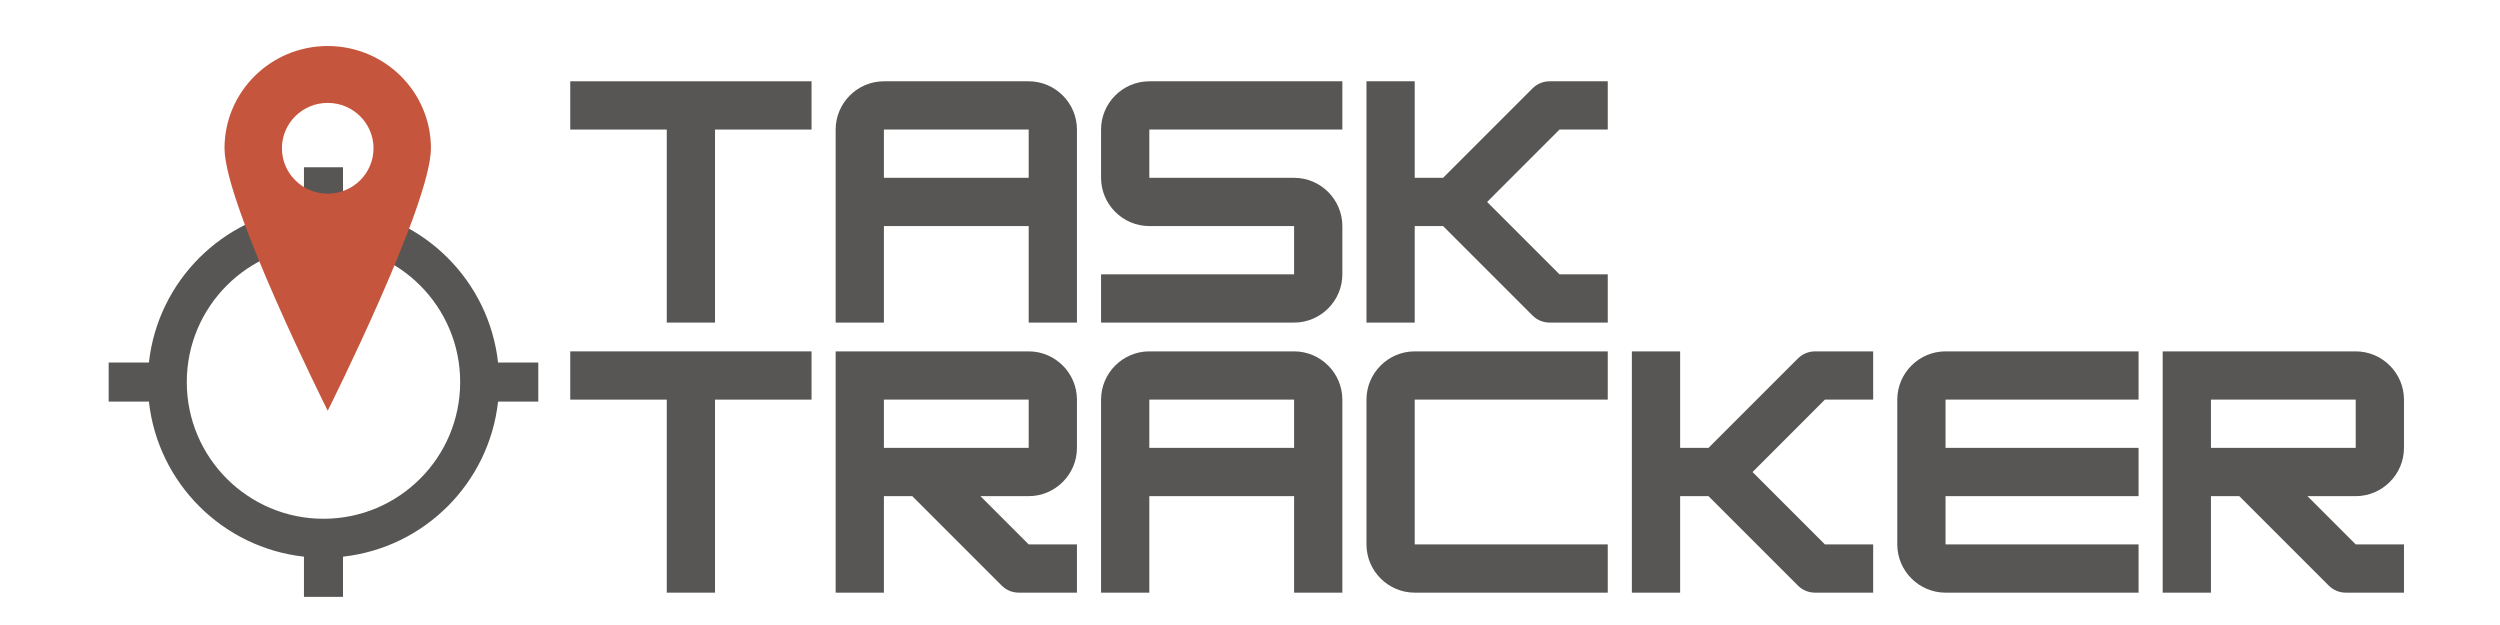
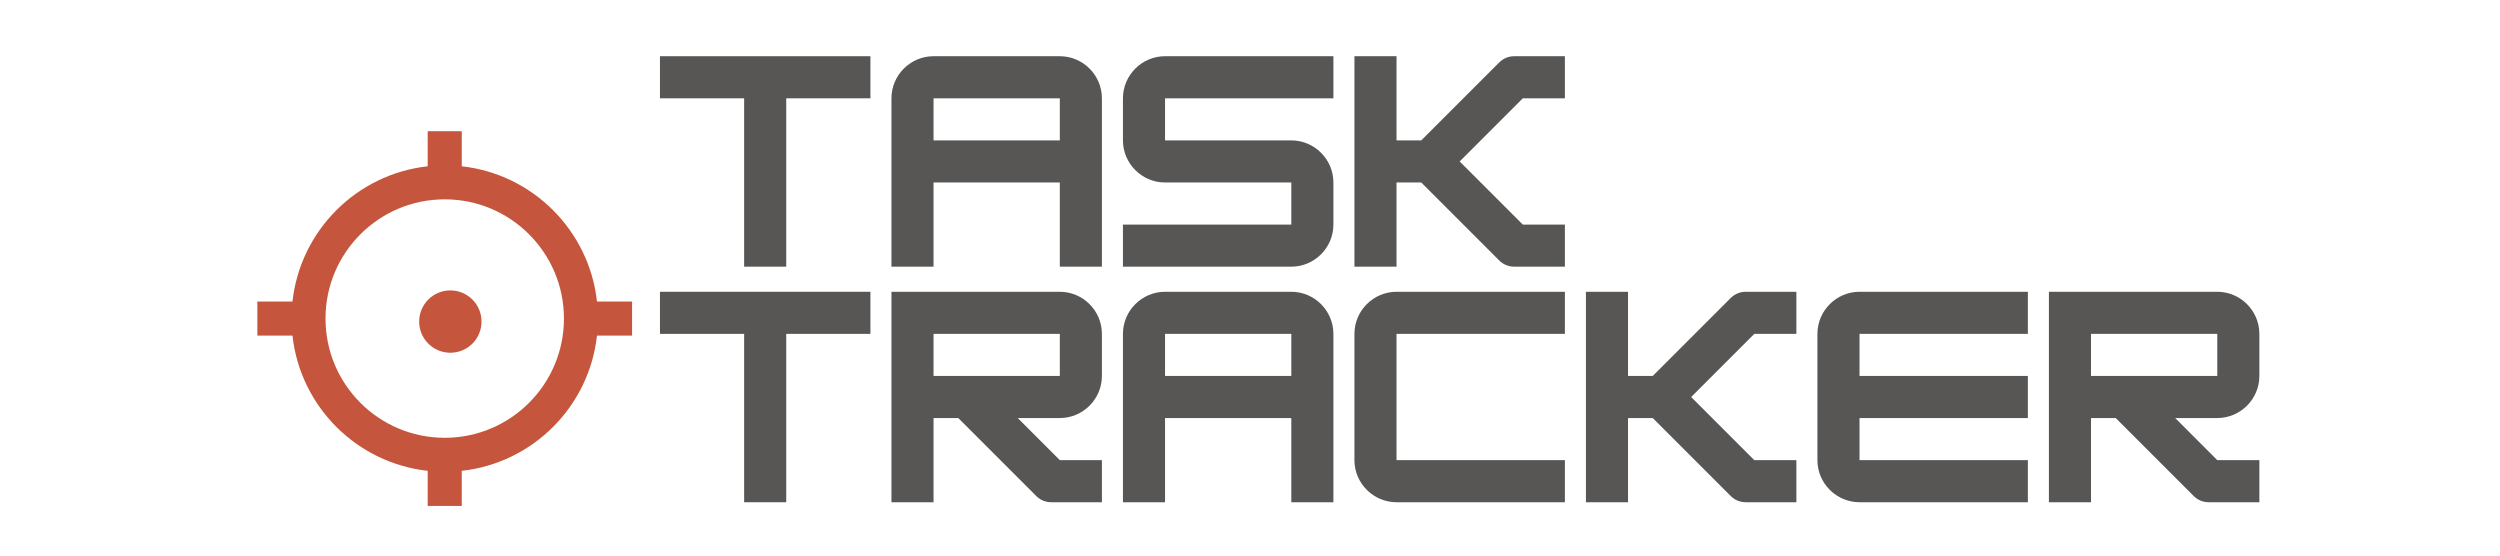
- <svg xmlns="http://www.w3.org/2000/svg" width="800" zoomAndPan="magnify" viewBox="0 0 600 150" height="200" preserveAspectRatio="xMidYMid meet" version="1.0">
+ <svg xmlns="http://www.w3.org/2000/svg" width="900" zoomAndPan="magnify" viewBox="0 0 675 150" height="200" preserveAspectRatio="xMidYMid meet" version="1.0">
  <defs>
    <g />
-     <clipPath id="2b370a6fc4">
-       <path d="M 53.883 11 L 103.449 11 L 103.449 98.66 L 53.883 98.66 Z M 53.883 11 " clip-rule="nonzero" />
+     <clipPath id="78e1685b0f">
+       <path d="M 113.176 78.406 L 130.012 78.406 L 130.012 95.242 L 113.176 95.242 Z M 113.176 78.406 " clip-rule="nonzero" />
    </clipPath>
  </defs>
-   <path fill="#575655" d="M 119.535 87.012 C 117.379 67.469 101.863 51.957 82.32 49.801 L 82.32 40.148 L 72.949 40.148 L 72.949 49.801 C 53.406 51.957 37.895 67.469 35.738 87.012 L 26.082 87.012 L 26.082 96.387 L 35.738 96.387 C 37.895 115.93 53.406 131.441 72.949 133.598 L 72.949 143.25 L 82.32 143.25 L 82.32 133.598 C 101.863 131.441 117.379 115.93 119.535 96.387 L 129.188 96.387 L 129.188 87.012 Z M 77.637 124.504 C 59.523 124.504 44.828 109.812 44.828 91.699 C 44.828 73.586 59.523 58.895 77.637 58.895 C 95.75 58.895 110.441 73.586 110.441 91.699 C 110.441 109.812 95.75 124.504 77.637 124.504 Z M 77.637 124.504 " fill-opacity="1" fill-rule="nonzero" />
+   <path fill="#c5553c" d="M 161.188 81.414 C 159.07 62.234 143.852 47.016 124.676 44.898 L 124.676 35.426 L 115.477 35.426 L 115.477 44.898 C 96.301 47.016 81.078 62.234 78.965 81.414 L 69.488 81.414 L 69.488 90.609 L 78.965 90.609 C 81.078 109.785 96.301 125.008 115.477 127.125 L 115.477 136.598 L 124.676 136.598 L 124.676 127.125 C 143.852 125.008 159.07 109.785 161.188 90.609 L 170.66 90.609 L 170.66 81.414 Z M 120.074 118.203 C 102.301 118.203 87.887 103.785 87.887 86.012 C 87.887 68.238 102.301 53.82 120.074 53.82 C 137.848 53.82 152.266 68.238 152.266 86.012 C 152.266 103.785 137.848 118.203 120.074 118.203 Z M 120.074 118.203 " fill-opacity="1" fill-rule="nonzero" />
  <g fill="#575655" fill-opacity="1">
-     <g transform="translate(133.9649, 77.42067)">
+     <g transform="translate(175.3485, 72.00091)">
      <g>
-         <path d="M 60.805 -57.91 L 2.895 -57.91 L 2.895 -46.328 L 26.059 -46.328 L 26.059 0 L 37.641 0 L 37.641 -46.328 L 60.805 -46.328 Z M 60.805 -57.91 " />
+         <path d="M 59.664 -56.824 L 2.84 -56.824 L 2.84 -45.457 L 25.57 -45.457 L 25.57 0 L 36.934 0 L 36.934 -45.457 L 59.664 -45.457 Z M 59.664 -56.824 " />
      </g>
    </g>
  </g>
  <g fill="#575655" fill-opacity="1">
-     <g transform="translate(197.6624, 77.42067)">
+     <g transform="translate(237.8511, 72.00091)">
      <g>
-         <path d="M 14.477 -57.91 C 8.105 -57.91 2.895 -52.695 2.895 -46.328 L 2.895 0 L 14.477 0 L 14.477 -23.164 L 49.223 -23.164 L 49.223 0 L 60.805 0 L 60.805 -46.328 C 60.805 -52.695 55.594 -57.91 49.223 -57.91 Z M 14.477 -46.328 L 49.223 -46.328 L 49.223 -34.746 L 14.477 -34.746 Z M 14.477 -46.328 " />
+         <path d="M 14.207 -56.824 C 7.957 -56.824 2.84 -51.707 2.84 -45.457 L 2.84 0 L 14.207 0 L 14.207 -22.73 L 48.301 -22.73 L 48.301 0 L 59.664 0 L 59.664 -45.457 C 59.664 -51.707 54.551 -56.824 48.301 -56.824 Z M 14.207 -45.457 L 48.301 -45.457 L 48.301 -34.094 L 14.207 -34.094 Z M 14.207 -45.457 " />
      </g>
    </g>
  </g>
  <g fill="#575655" fill-opacity="1">
-     <g transform="translate(261.3598, 77.42067)">
+     <g transform="translate(300.3538, 72.00091)">
      <g>
-         <path d="M 60.805 -57.91 L 14.477 -57.91 C 8.105 -57.91 2.895 -52.695 2.895 -46.328 L 2.895 -34.746 C 2.895 -28.375 8.105 -23.164 14.477 -23.164 L 49.223 -23.164 L 49.223 -11.582 L 2.895 -11.582 L 2.895 0 L 49.223 0 C 55.594 0 60.805 -5.211 60.805 -11.582 L 60.805 -23.164 C 60.805 -29.535 55.594 -34.746 49.223 -34.746 L 14.477 -34.746 L 14.477 -46.328 L 60.805 -46.328 Z M 60.805 -57.91 " />
+         <path d="M 59.664 -56.824 L 14.207 -56.824 C 7.957 -56.824 2.84 -51.707 2.84 -45.457 L 2.84 -34.094 C 2.84 -27.844 7.957 -22.73 14.207 -22.73 L 48.301 -22.73 L 48.301 -11.363 L 2.84 -11.363 L 2.84 0 L 48.301 0 C 54.551 0 59.664 -5.113 59.664 -11.363 L 59.664 -22.73 C 59.664 -28.98 54.551 -34.094 48.301 -34.094 L 14.207 -34.094 L 14.207 -45.457 L 59.664 -45.457 Z M 59.664 -56.824 " />
      </g>
    </g>
  </g>
  <g fill="#575655" fill-opacity="1">
-     <g transform="translate(325.0572, 77.42067)">
+     <g transform="translate(362.8564, 72.00091)">
      <g>
-         <path d="M 60.805 -57.91 L 46.906 -57.91 C 45.312 -57.91 43.867 -57.328 42.707 -56.172 L 21.281 -34.746 L 14.477 -34.746 L 14.477 -57.91 L 2.895 -57.91 L 2.895 0 L 14.477 0 L 14.477 -23.164 L 21.281 -23.164 L 42.707 -1.738 C 43.867 -0.578 45.312 0 46.906 0 L 60.805 0 L 60.805 -11.582 L 49.223 -11.582 L 31.852 -28.953 L 49.223 -46.328 L 60.805 -46.328 Z M 60.805 -57.91 " />
+         <path d="M 59.664 -56.824 L 46.027 -56.824 C 44.465 -56.824 43.043 -56.254 41.906 -55.117 L 20.883 -34.094 L 14.207 -34.094 L 14.207 -56.824 L 2.84 -56.824 L 2.84 0 L 14.207 0 L 14.207 -22.73 L 20.883 -22.73 L 41.906 -1.703 C 43.043 -0.566 44.465 0 46.027 0 L 59.664 0 L 59.664 -11.363 L 48.301 -11.363 L 31.254 -28.41 L 48.301 -45.457 L 59.664 -45.457 Z M 59.664 -56.824 " />
      </g>
    </g>
  </g>
  <g fill="#575655" fill-opacity="1">
-     <g transform="translate(133.9649, 142.2383)">
+     <g transform="translate(175.3485, 135.6028)">
      <g>
-         <path d="M 60.805 -57.91 L 2.895 -57.91 L 2.895 -46.328 L 26.059 -46.328 L 26.059 0 L 37.641 0 L 37.641 -46.328 L 60.805 -46.328 Z M 60.805 -57.91 " />
+         <path d="M 59.664 -56.824 L 2.84 -56.824 L 2.84 -45.457 L 25.57 -45.457 L 25.57 0 L 36.934 0 L 36.934 -45.457 L 59.664 -45.457 Z M 59.664 -56.824 " />
      </g>
    </g>
  </g>
  <g fill="#575655" fill-opacity="1">
-     <g transform="translate(197.6624, 142.2383)">
+     <g transform="translate(237.8511, 135.6028)">
      <g>
-         <path d="M 60.805 -46.328 C 60.805 -52.695 55.594 -57.91 49.223 -57.91 L 2.895 -57.91 L 2.895 0 L 14.477 0 L 14.477 -23.164 L 21.281 -23.164 L 42.707 -1.738 C 43.867 -0.578 45.312 0 46.906 0 L 60.805 0 L 60.805 -11.582 L 49.223 -11.582 L 37.641 -23.164 L 49.223 -23.164 C 55.594 -23.164 60.805 -28.375 60.805 -34.746 Z M 49.223 -46.328 L 49.223 -34.746 L 14.477 -34.746 L 14.477 -46.328 Z M 49.223 -46.328 " />
+         <path d="M 59.664 -45.457 C 59.664 -51.707 54.551 -56.824 48.301 -56.824 L 2.84 -56.824 L 2.84 0 L 14.207 0 L 14.207 -22.73 L 20.883 -22.73 L 41.906 -1.703 C 43.043 -0.566 44.465 0 46.027 0 L 59.664 0 L 59.664 -11.363 L 48.301 -11.363 L 36.934 -22.73 L 48.301 -22.73 C 54.551 -22.73 59.664 -27.844 59.664 -34.094 Z M 48.301 -45.457 L 48.301 -34.094 L 14.207 -34.094 L 14.207 -45.457 Z M 48.301 -45.457 " />
      </g>
    </g>
  </g>
  <g fill="#575655" fill-opacity="1">
-     <g transform="translate(261.3598, 142.2383)">
+     <g transform="translate(300.3538, 135.6028)">
      <g>
-         <path d="M 14.477 -57.91 C 8.105 -57.91 2.895 -52.695 2.895 -46.328 L 2.895 0 L 14.477 0 L 14.477 -23.164 L 49.223 -23.164 L 49.223 0 L 60.805 0 L 60.805 -46.328 C 60.805 -52.695 55.594 -57.91 49.223 -57.91 Z M 14.477 -46.328 L 49.223 -46.328 L 49.223 -34.746 L 14.477 -34.746 Z M 14.477 -46.328 " />
+         <path d="M 14.207 -56.824 C 7.957 -56.824 2.84 -51.707 2.84 -45.457 L 2.84 0 L 14.207 0 L 14.207 -22.73 L 48.301 -22.73 L 48.301 0 L 59.664 0 L 59.664 -45.457 C 59.664 -51.707 54.551 -56.824 48.301 -56.824 Z M 14.207 -45.457 L 48.301 -45.457 L 48.301 -34.094 L 14.207 -34.094 Z M 14.207 -45.457 " />
      </g>
    </g>
  </g>
  <g fill="#575655" fill-opacity="1">
-     <g transform="translate(325.0572, 142.2383)">
+     <g transform="translate(362.8564, 135.6028)">
      <g>
-         <path d="M 60.805 0 L 60.805 -11.582 L 14.477 -11.582 L 14.477 -46.328 L 60.805 -46.328 L 60.805 -57.91 L 14.477 -57.91 C 8.105 -57.91 2.895 -52.695 2.895 -46.328 L 2.895 -11.582 C 2.895 -5.211 8.105 0 14.477 0 Z M 60.805 0 " />
+         <path d="M 59.664 0 L 59.664 -11.363 L 14.207 -11.363 L 14.207 -45.457 L 59.664 -45.457 L 59.664 -56.824 L 14.207 -56.824 C 7.957 -56.824 2.84 -51.707 2.84 -45.457 L 2.84 -11.363 C 2.84 -5.113 7.957 0 14.207 0 Z M 59.664 0 " />
      </g>
    </g>
  </g>
  <g fill="#575655" fill-opacity="1">
-     <g transform="translate(388.7546, 142.2383)">
+     <g transform="translate(425.3591, 135.6028)">
      <g>
-         <path d="M 60.805 -57.91 L 46.906 -57.91 C 45.312 -57.91 43.867 -57.328 42.707 -56.172 L 21.281 -34.746 L 14.477 -34.746 L 14.477 -57.91 L 2.895 -57.91 L 2.895 0 L 14.477 0 L 14.477 -23.164 L 21.281 -23.164 L 42.707 -1.738 C 43.867 -0.578 45.312 0 46.906 0 L 60.805 0 L 60.805 -11.582 L 49.223 -11.582 L 31.852 -28.953 L 49.223 -46.328 L 60.805 -46.328 Z M 60.805 -57.91 " />
+         <path d="M 59.664 -56.824 L 46.027 -56.824 C 44.465 -56.824 43.043 -56.254 41.906 -55.117 L 20.883 -34.094 L 14.207 -34.094 L 14.207 -56.824 L 2.84 -56.824 L 2.84 0 L 14.207 0 L 14.207 -22.73 L 20.883 -22.73 L 41.906 -1.703 C 43.043 -0.566 44.465 0 46.027 0 L 59.664 0 L 59.664 -11.363 L 48.301 -11.363 L 31.254 -28.41 L 48.301 -45.457 L 59.664 -45.457 Z M 59.664 -56.824 " />
      </g>
    </g>
  </g>
  <g fill="#575655" fill-opacity="1">
-     <g transform="translate(452.4521, 142.2383)">
+     <g transform="translate(487.8617, 135.6028)">
      <g>
-         <path d="M 60.805 -57.91 L 14.477 -57.91 C 8.105 -57.91 2.895 -52.695 2.895 -46.328 L 2.895 -11.582 C 2.895 -5.211 8.105 0 14.477 0 L 60.805 0 L 60.805 -11.582 L 14.477 -11.582 L 14.477 -23.164 L 60.805 -23.164 L 60.805 -34.746 L 14.477 -34.746 L 14.477 -46.328 L 60.805 -46.328 Z M 60.805 -57.91 " />
+         <path d="M 59.664 -56.824 L 14.207 -56.824 C 7.957 -56.824 2.84 -51.707 2.84 -45.457 L 2.84 -11.363 C 2.84 -5.113 7.957 0 14.207 0 L 59.664 0 L 59.664 -11.363 L 14.207 -11.363 L 14.207 -22.73 L 59.664 -22.73 L 59.664 -34.094 L 14.207 -34.094 L 14.207 -45.457 L 59.664 -45.457 Z M 59.664 -56.824 " />
      </g>
    </g>
  </g>
  <g fill="#575655" fill-opacity="1">
-     <g transform="translate(516.1495, 142.2383)">
+     <g transform="translate(550.3644, 135.6028)">
      <g>
-         <path d="M 60.805 -46.328 C 60.805 -52.695 55.594 -57.91 49.223 -57.91 L 2.895 -57.91 L 2.895 0 L 14.477 0 L 14.477 -23.164 L 21.281 -23.164 L 42.707 -1.738 C 43.867 -0.578 45.312 0 46.906 0 L 60.805 0 L 60.805 -11.582 L 49.223 -11.582 L 37.641 -23.164 L 49.223 -23.164 C 55.594 -23.164 60.805 -28.375 60.805 -34.746 Z M 49.223 -46.328 L 49.223 -34.746 L 14.477 -34.746 L 14.477 -46.328 Z M 49.223 -46.328 " />
+         <path d="M 59.664 -45.457 C 59.664 -51.707 54.551 -56.824 48.301 -56.824 L 2.84 -56.824 L 2.84 0 L 14.207 0 L 14.207 -22.73 L 20.883 -22.73 L 41.906 -1.703 C 43.043 -0.566 44.465 0 46.027 0 L 59.664 0 L 59.664 -11.363 L 48.301 -11.363 L 36.934 -22.73 L 48.301 -22.73 C 54.551 -22.73 59.664 -27.844 59.664 -34.094 Z M 48.301 -45.457 L 48.301 -34.094 L 14.207 -34.094 L 14.207 -45.457 Z M 48.301 -45.457 " />
      </g>
    </g>
  </g>
-   <g clip-path="url(#2b370a6fc4)">
-     <path fill="#c5553c" d="M 78.652 11.047 C 64.973 11.047 53.883 22.035 53.883 35.586 C 53.883 49.137 78.652 98.578 78.652 98.578 C 78.652 98.578 103.422 49.141 103.422 35.586 C 103.422 22.035 92.332 11.047 78.652 11.047 Z M 78.652 46.477 C 72.582 46.477 67.66 41.602 67.66 35.586 C 67.66 29.574 72.582 24.695 78.652 24.695 C 84.723 24.695 89.645 29.574 89.645 35.586 C 89.645 41.602 84.723 46.477 78.652 46.477 Z M 78.652 46.477 " fill-opacity="1" fill-rule="nonzero" />
+   <g clip-path="url(#78e1685b0f)">
+     <path fill="#c5553c" d="M 130.012 86.824 C 130.012 87.375 129.957 87.922 129.852 88.465 C 129.742 89.008 129.582 89.535 129.371 90.043 C 129.16 90.555 128.898 91.039 128.594 91.5 C 128.285 91.961 127.938 92.387 127.547 92.777 C 127.156 93.168 126.73 93.516 126.27 93.824 C 125.812 94.129 125.324 94.391 124.816 94.602 C 124.305 94.812 123.777 94.973 123.234 95.078 C 122.695 95.188 122.145 95.242 121.594 95.242 C 121.039 95.242 120.492 95.188 119.953 95.078 C 119.41 94.973 118.883 94.812 118.371 94.602 C 117.863 94.391 117.375 94.129 116.918 93.824 C 116.457 93.516 116.031 93.168 115.641 92.777 C 115.25 92.387 114.902 91.961 114.594 91.5 C 114.289 91.039 114.027 90.555 113.816 90.043 C 113.605 89.535 113.445 89.008 113.336 88.465 C 113.23 87.922 113.176 87.375 113.176 86.824 C 113.176 86.27 113.23 85.723 113.336 85.18 C 113.445 84.641 113.605 84.113 113.816 83.602 C 114.027 83.09 114.289 82.605 114.594 82.148 C 114.902 81.688 115.25 81.262 115.641 80.871 C 116.031 80.48 116.457 80.133 116.918 79.824 C 117.375 79.516 117.863 79.258 118.371 79.047 C 118.883 78.836 119.41 78.676 119.953 78.566 C 120.492 78.461 121.039 78.406 121.594 78.406 C 122.145 78.406 122.695 78.461 123.234 78.566 C 123.777 78.676 124.305 78.836 124.816 79.047 C 125.324 79.258 125.812 79.516 126.27 79.824 C 126.73 80.133 127.156 80.48 127.547 80.871 C 127.938 81.262 128.285 81.688 128.594 82.148 C 128.898 82.605 129.16 83.09 129.371 83.602 C 129.582 84.113 129.742 84.641 129.852 85.18 C 129.957 85.723 130.012 86.27 130.012 86.824 Z M 130.012 86.824 " fill-opacity="1" fill-rule="nonzero" />
  </g>
</svg>
